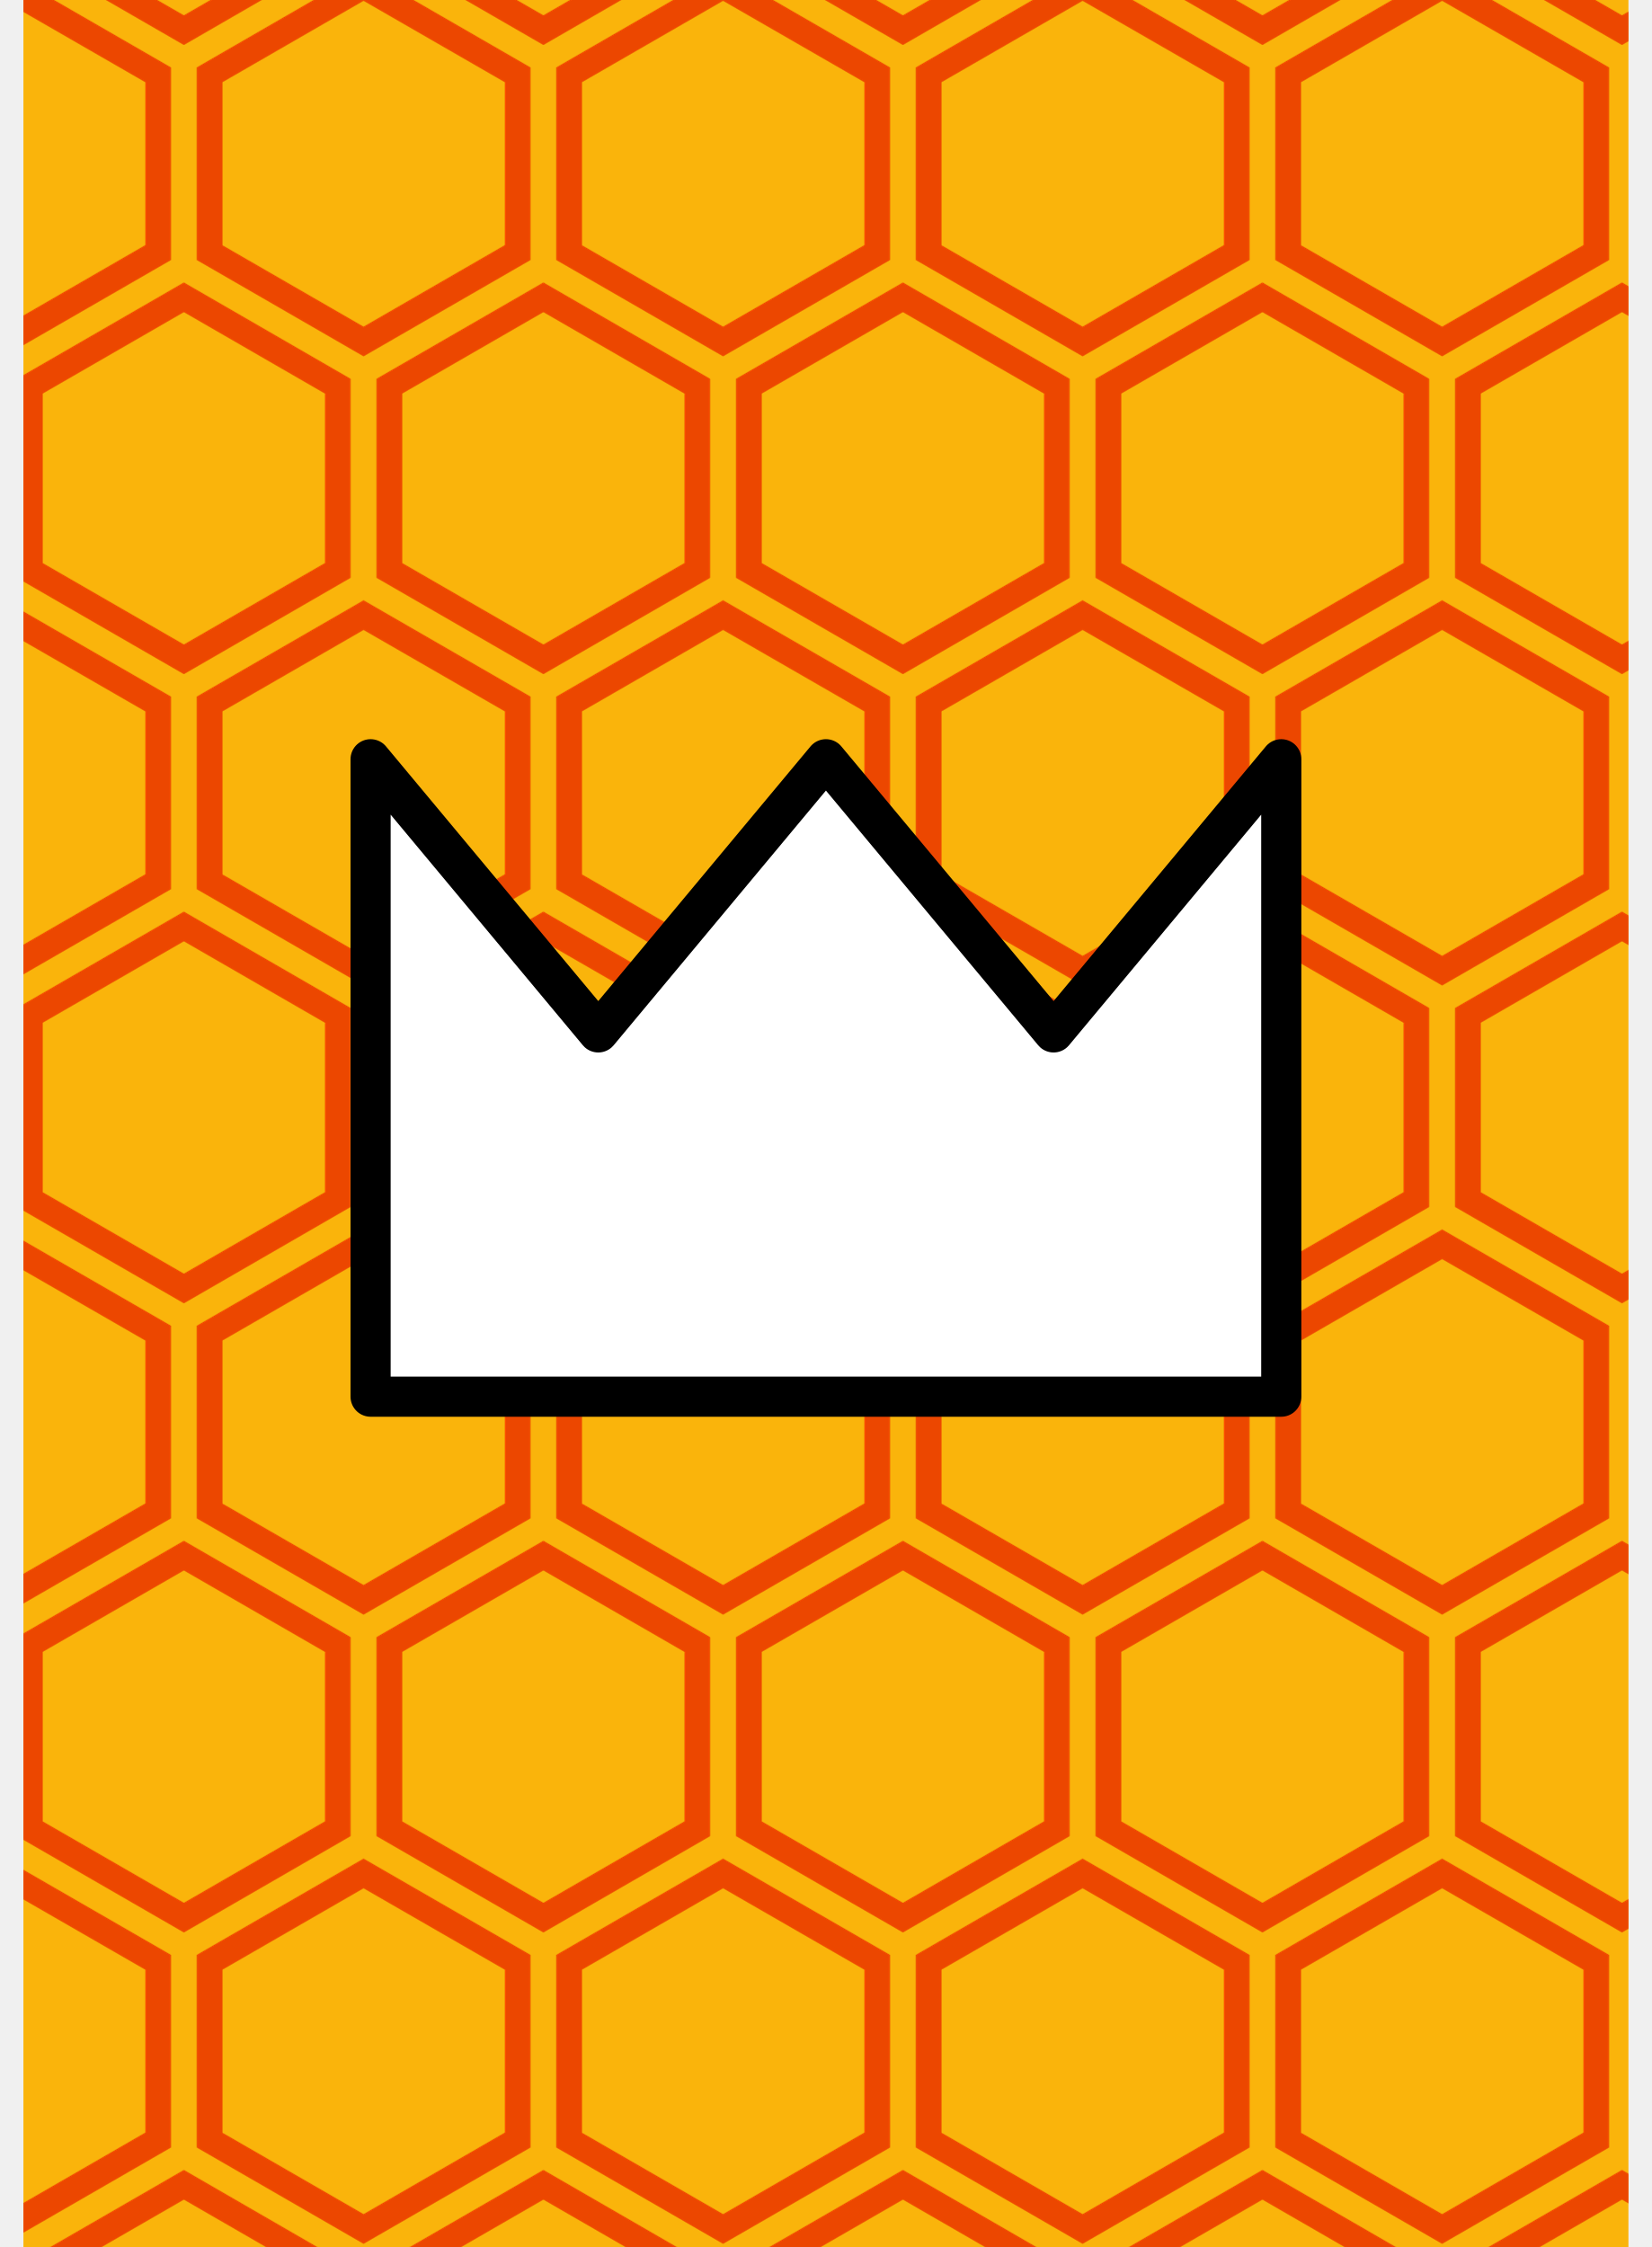
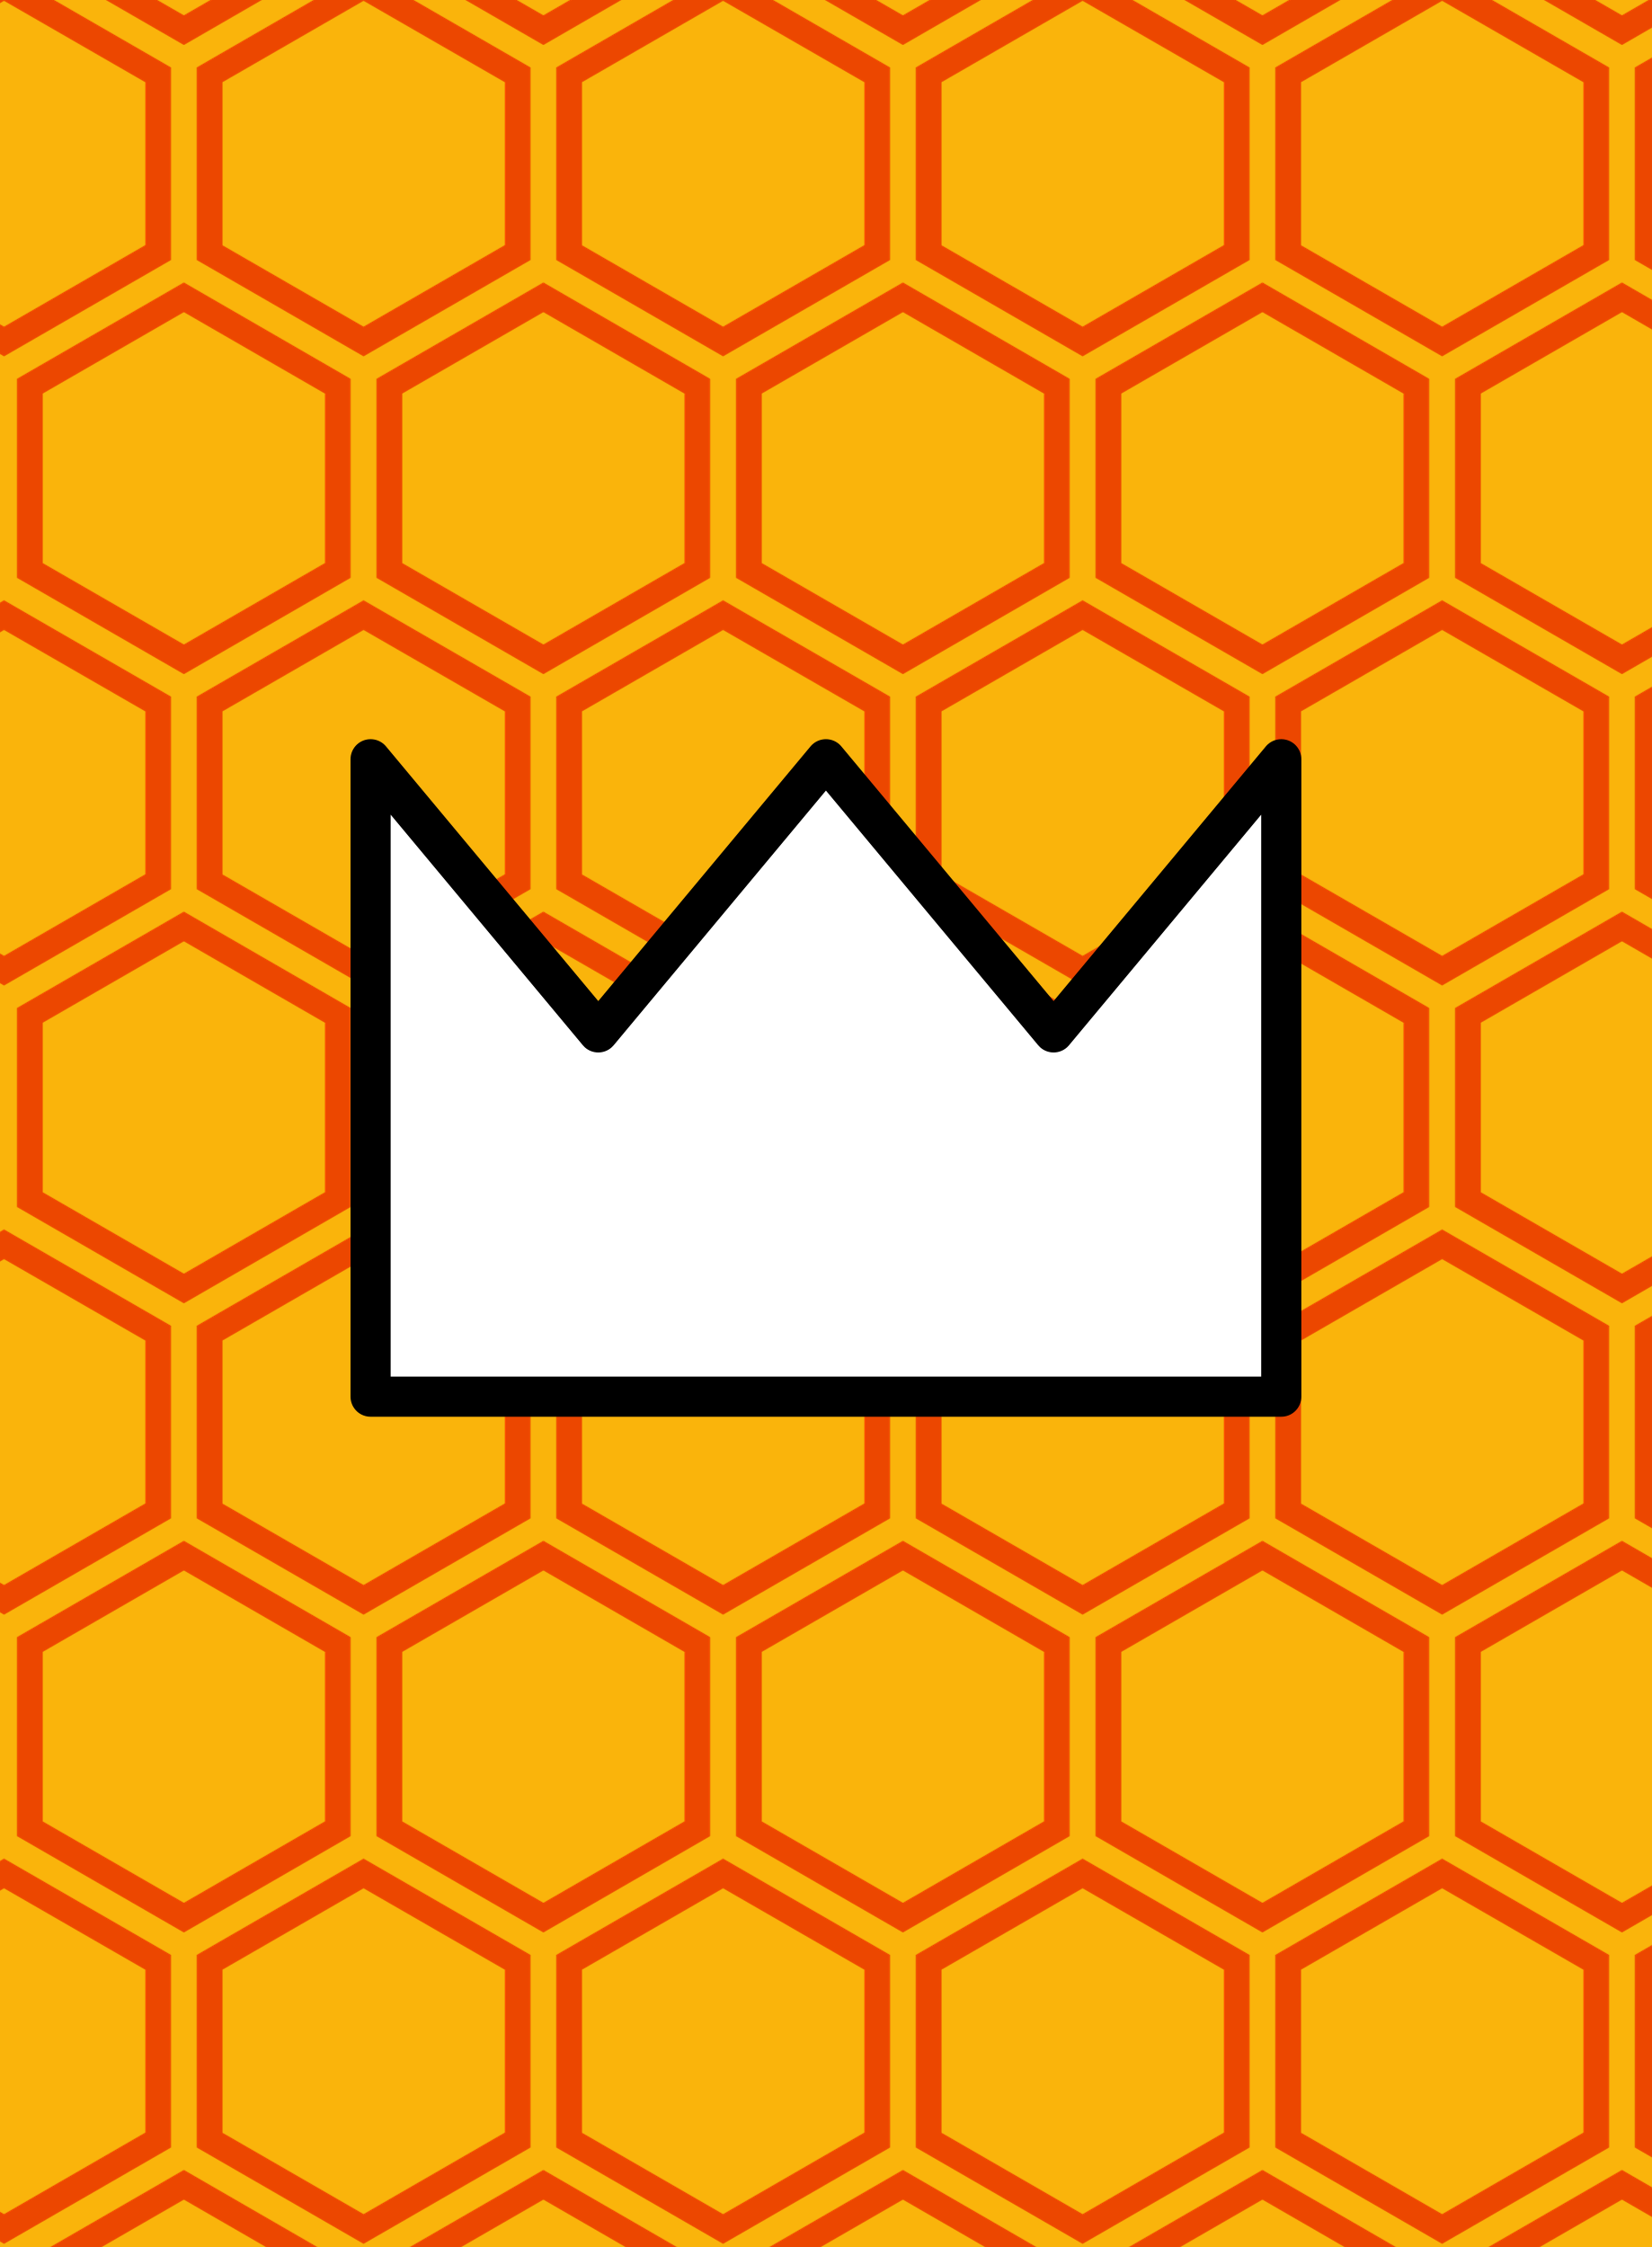
<svg xmlns="http://www.w3.org/2000/svg" width="816px" height="1110px" viewBox="-2.5 -7.5 25 35" version="1.1">
  <defs>
    <pattern id="pattern" x="0" y="0" width="28" height="49" patternUnits="userSpaceOnUse" patternTransform="scale(0.2 0.2)">
      <g fill-rule="evenodd">
        <g id="hexagons" fill="#ec4700" fill-rule="nonzero">
          <path d="M13.99 9.25l13 7.5v15l-13 7.5L1 31.75v-15l12.99-7.5zM3 17.9v12.7l10.99 6.34 11-6.35V17.9l-11-6.34L3 17.9zM0 15l12.98-7.5V0h-2v6.35L0 12.69v2.3zm0 18.5L12.98 41v8h-2v-6.85L0 35.81v-2.3zM15 0v7.5L27.99 15H28v-2.31h-.01L17 6.35V0h-2zm0 49v-8l12.99-7.5H28v2.31h-.01L17 42.15V49h-2z" />
        </g>
      </g>
    </pattern>
  </defs>
-   <rect x="-2.5" y="-7.5" width="25" height="35" stroke="none" style="fill: #fab40b" />
-   <rect x="-2.5" y="-7.5" width="25" height="35" stroke="none" stroke-width="5px" fill="url(#pattern)" />
+   <rect x="-3.5" y="-8.5" width="27" height="37" stroke="none" style="fill: #fab40b" />
+   <rect x="-3.5" y="-8.5" width="27" height="37" stroke="none" stroke-width="5px" fill="url(#pattern)" />
  <g transform="translate(-2.5,-2.5)">
    <g transform="scale(1.25,1.25)">
      <path stroke-linejoin="round" stroke-width="0.5" fill="white" stroke="black" d="M 4.326 5.461 L 4.326 13.404 L 15.674 13.404 L 15.674 5.461 L 12.837 8.865 L 10 5.461 L 7.163 8.865 Z " />
    </g>
  </g>
</svg>
